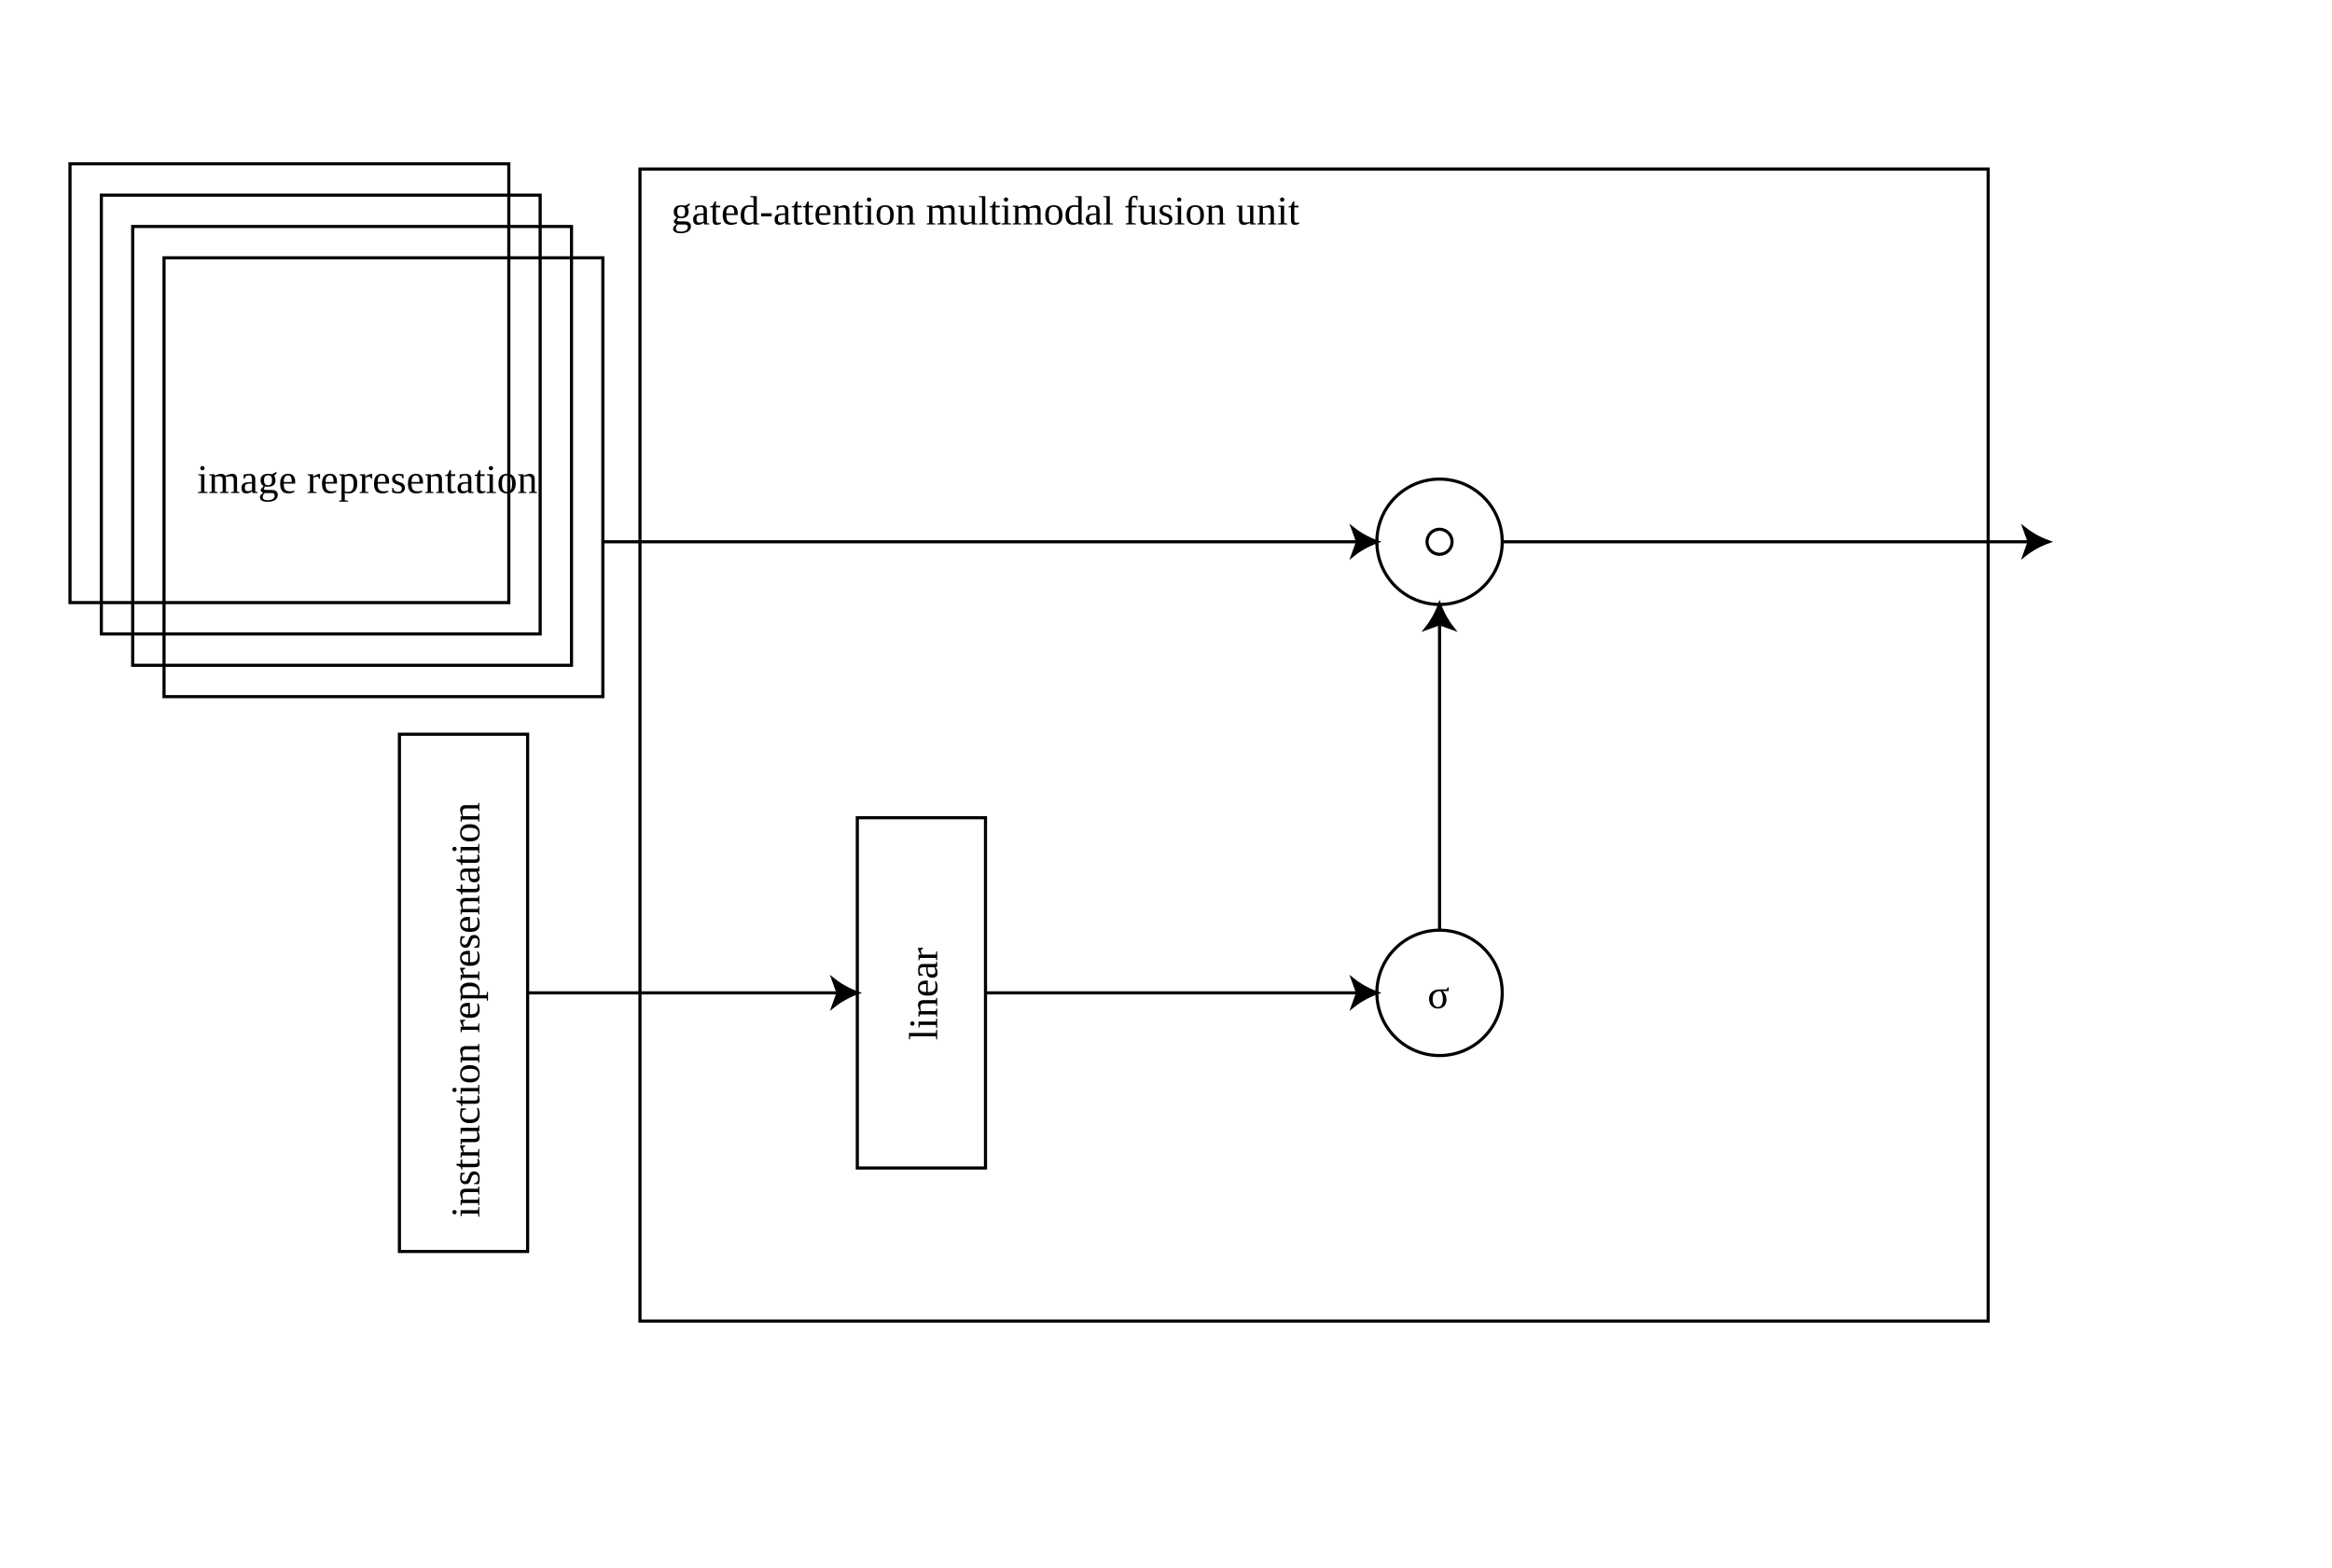
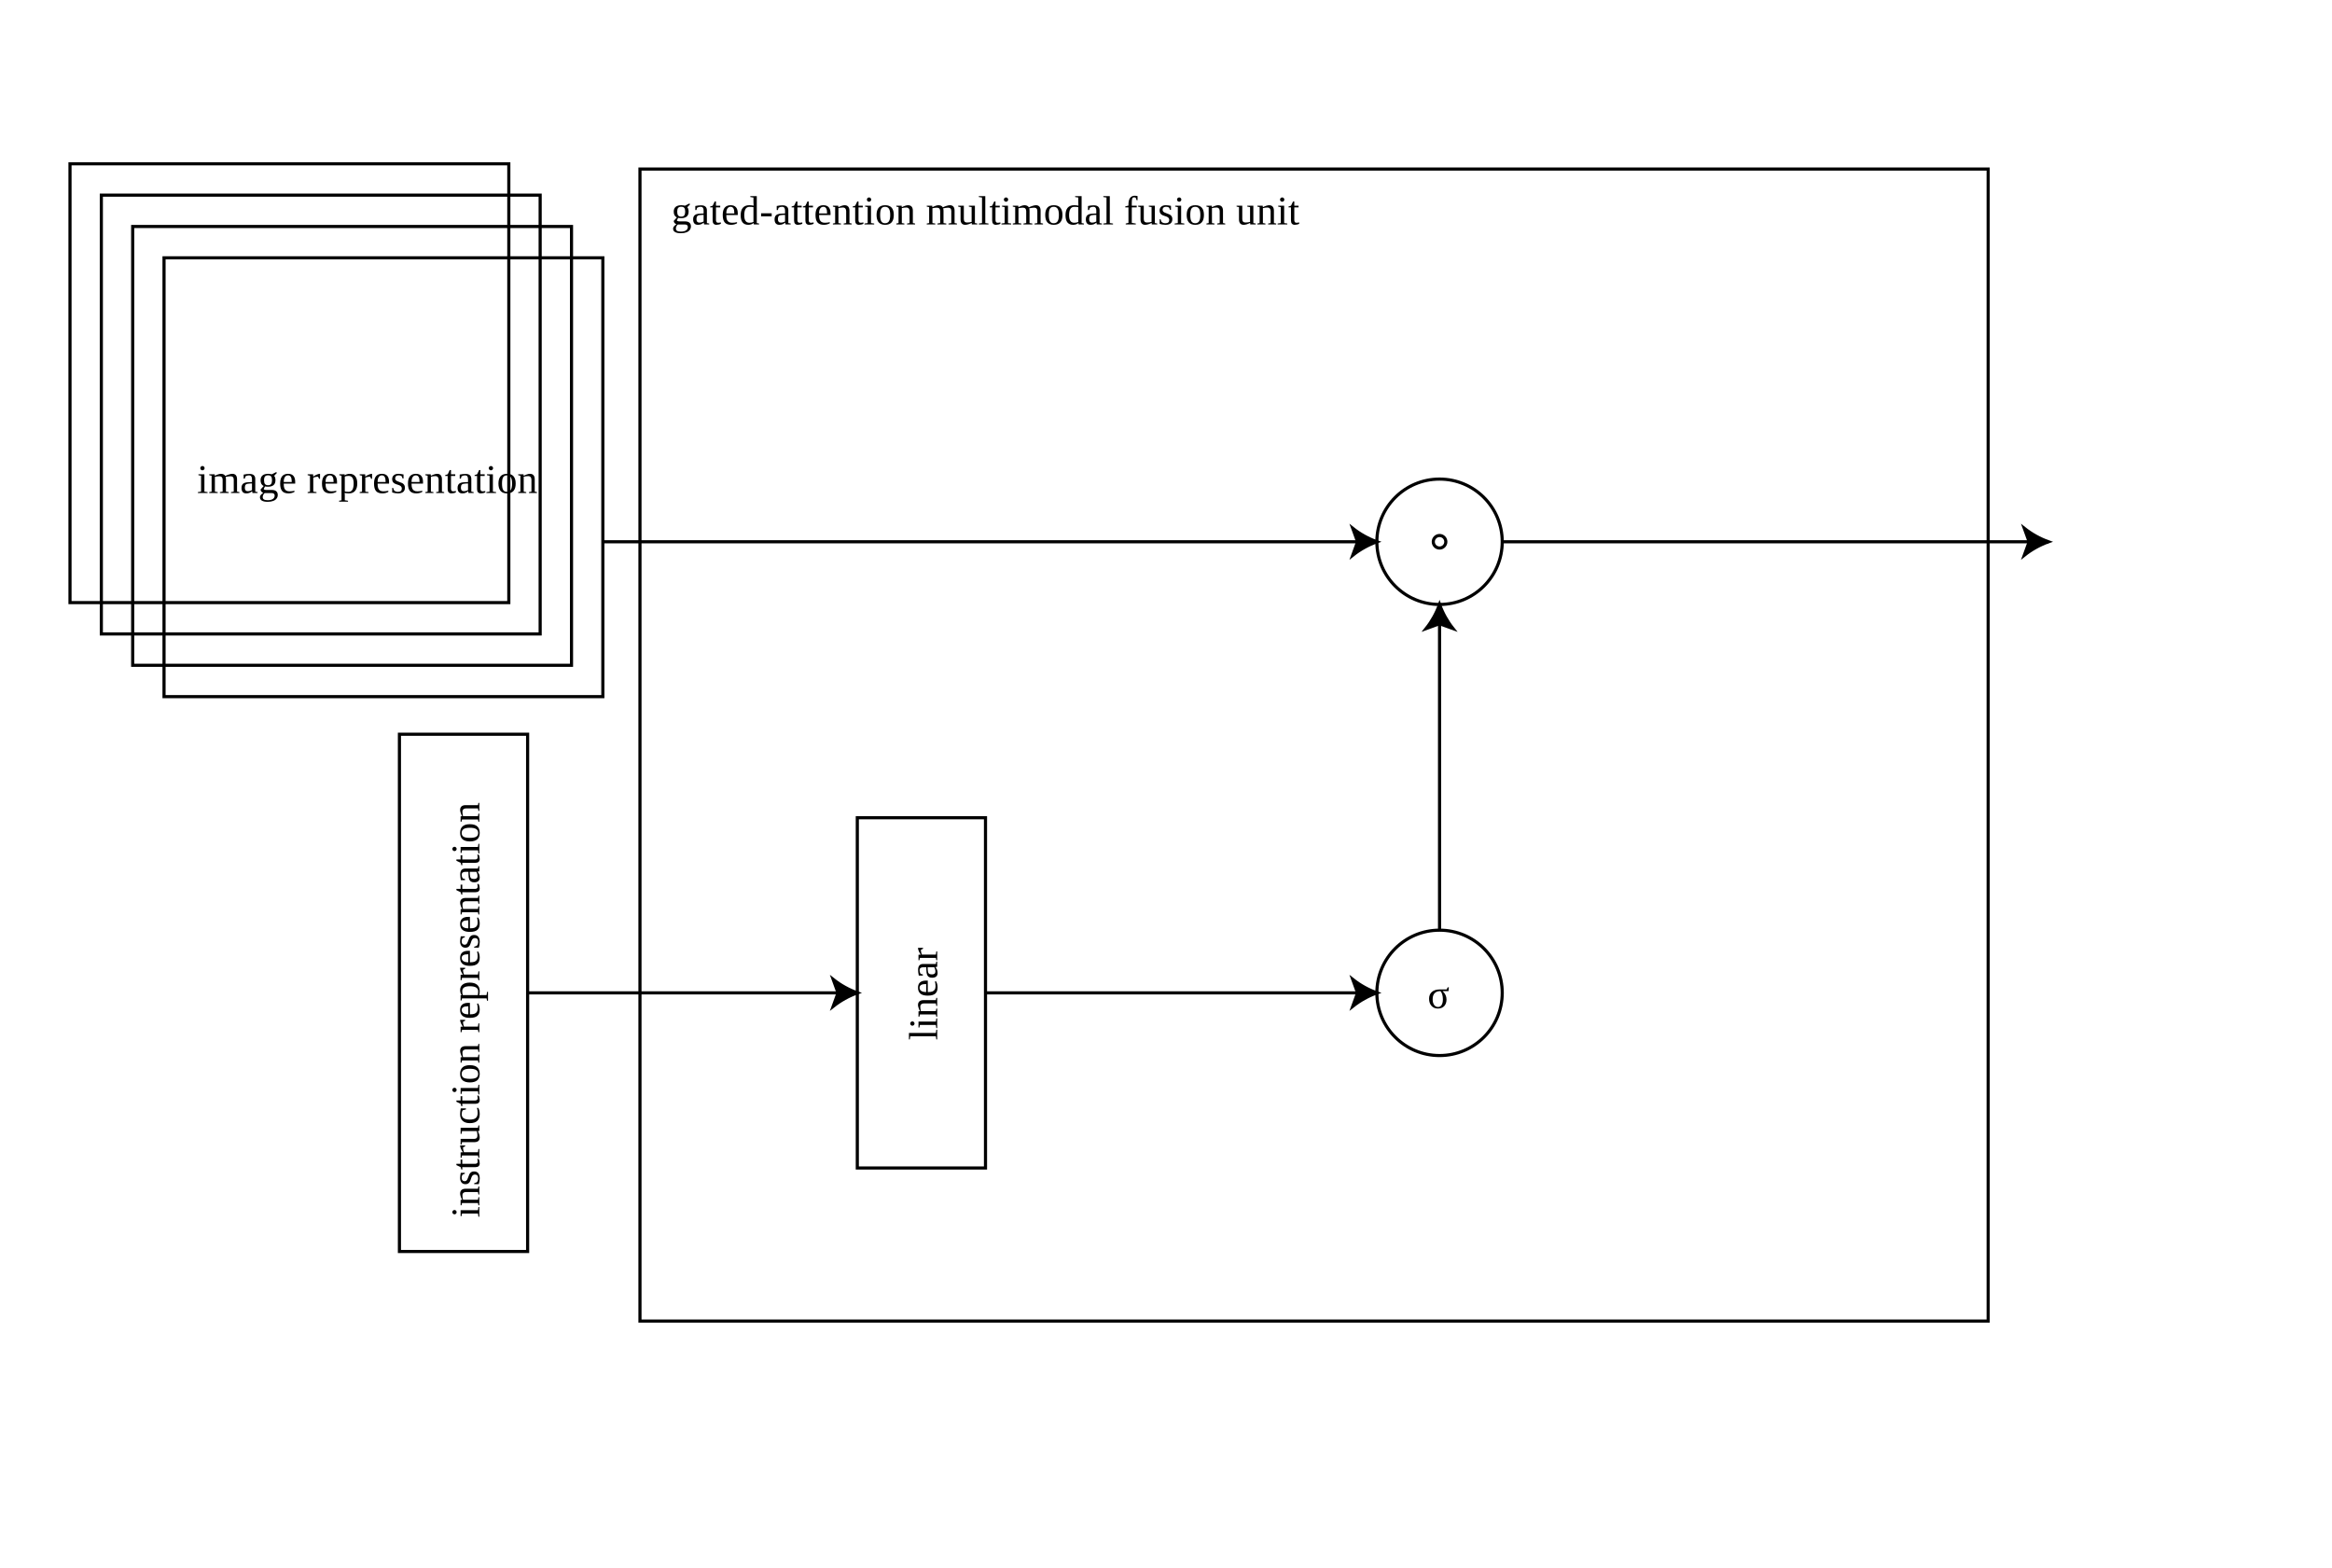
<svg xmlns="http://www.w3.org/2000/svg" viewBox="0 0 744 500">
  <g transform="matrix(1, 0, 0, 1, 59.14796, 27.6464)">
    <g class="filmed-network">
      <rect x="145.025" y="26.285" width="430.127" height="367.547" style="fill: none; stroke: rgb(0, 0, 0);" class="figure-group figure-box figure-filmed-network" />
      <text x="155.037" y="43.954" style="font-size: 13px; white-space: pre;" class="figure-text">gated-attention multimodal fusion unit</text>
    </g>
    <path style="stroke: rgb(0, 0, 0);" d="M 214.367 289.123 C 211.588 290.122 208.991 291.568 206.677 293.403 L 208.227 289.123 L 206.677 284.843 C 208.991 286.678 211.588 288.123 214.367 289.123 Z" class="figure-path" />
    <path style="stroke: rgb(0, 0, 0);" d="M 400.126 165.204 C 401.126 167.983 402.571 170.58 404.406 172.894 L 400.126 171.344 L 395.846 172.894 C 397.681 170.58 399.127 167.983 400.126 165.204 Z" class="figure-path" />
    <path style="fill: none; stroke: rgb(0, 0, 0);" d="M 109.184 289.123 L 214.367 289.123" class="figure-line" />
    <g transform="matrix(1, 0, 0, 1, -241.404, -172.6335)">
      <rect x="204.588" y="197.247" width="140" height="140" style="fill: none; stroke: rgb(0, 0, 0);" class="figure-element figure-box" />
      <rect x="214.588" y="207.247" width="140" height="140" style="fill: none; stroke: rgb(0, 0, 0);" class="figure-element figure-box" />
      <rect x="224.588" y="217.247" width="140" height="140" style="fill: none; stroke: rgb(0, 0, 0);" class="figure-element figure-box" />
      <rect x="234.588" y="227.247" width="140" height="140" style="fill: none; stroke: rgb(0, 0, 0);" class="figure-element figure-box" />
      <text x="245.126" y="302.275" style="font-size: 13px; white-space: pre;" class="figure-text">image representation</text>
    </g>
    <g transform="matrix(1, 0, 0, 1, -136.302, 23.52201)">
      <rect x="204.588" y="183.089" width="40.898" height="165.024" style="fill: none; stroke: rgb(0, 0, 0);" class="figure-element figure-box" />
      <text x="153.606" y="135.187" style="font-size: 13px; white-space: pre;" transform="matrix(0, -1, 1, 0, 94.88856, 490.89)" class="figure-text">instruction representation</text>
    </g>
    <g transform="matrix(1, 0, 0, 1, 316.6673, 144.654)" class="film-generator">
      <ellipse style="stroke: rgb(0, 0, 0); fill: none;" cx="83.459" cy="144.469" rx="20" ry="20" class="figure-element figure-film-generator" />
      <text x="79.616" y="149.348" style="font-size: 13px; white-space: pre;" class="figure-text">σ</text>
    </g>
    <path style="fill: none; stroke: rgb(0, 0, 0);" d="M 133.184 145.204 L 380.126 145.204" class="figure-line" />
    <path style="fill: none; stroke: rgb(0, 0, 0);" d="M 255.265 289.123 L 380.126 289.123" class="figure-line figure-film-generator" />
    <path style="fill: none; stroke: rgb(0, 0, 0);" d="M 420.126 145.204 L 594.377 145.204" class="figure-line" />
    <path style="fill: none; stroke: rgb(0, 0, 0);" d="M 400.126 165.204 L 400.126 269.123" class="figure-line" />
    <g transform="matrix(1, 0, 0, 1, 9.779283, 6.3059)" class="film-generator">
      <rect x="204.588" y="226.945" width="40.898" height="111.745" style="fill: none; stroke: rgb(0, 0, 0);" class="figure-element figure-box figure-film-generator" />
      <text x="269.727" y="273.992" style="font-size: 13px; white-space: pre;" class="figure-text"> </text>
      <text x="153.606" y="135.187" style="font-size: 13px; white-space: pre;" transform="matrix(0, -1, 1, 0, 94.88856, 451.5441)" class="figure-text">linear</text>
    </g>
    <g transform="matrix(1, 0, 0, 1, 400.1263, 145.204)" class="film-layer">
      <ellipse style="stroke: rgb(0, 0, 0); fill: none;" cx="0" cy="0" rx="20" ry="20" class="figure-element figure-film-layer" />
-       <ellipse rx="4" ry="4" style="fill: none; stroke: rgb(0, 0, 0);" class="figure-path" />
+       <ellipse rx="2" ry="2" style="fill: none; stroke: rgb(0, 0, 0);" class="figure-path" />
      <text x="-27.962" y="-25.391" style="font-size: 13px; white-space: pre;" class="figure-text"> </text>
    </g>
    <path style="stroke: rgb(0, 0, 0);" d="M 380.126 289.123 C 377.347 290.122 374.75 291.568 372.436 293.403 L 373.986 289.123 L 372.436 284.843 C 374.75 286.678 377.347 288.123 380.126 289.123 Z" class="figure-path figure-film-generator" />
    <path style="stroke: rgb(0, 0, 0);" d="M 380.126 145.204 C 377.347 146.203 374.75 147.649 372.436 149.484 L 373.986 145.204 L 372.436 140.924 C 374.75 142.759 377.347 144.204 380.126 145.204 Z" class="figure-path" />
    <path style="stroke: rgb(0, 0, 0);" d="M 594.377 145.204 C 591.598 146.203 589.001 147.649 586.687 149.484 L 588.237 145.204 L 586.687 140.924 C 589.001 142.759 591.598 144.204 594.377 145.204 Z" class="figure-path" />
  </g>
</svg>
